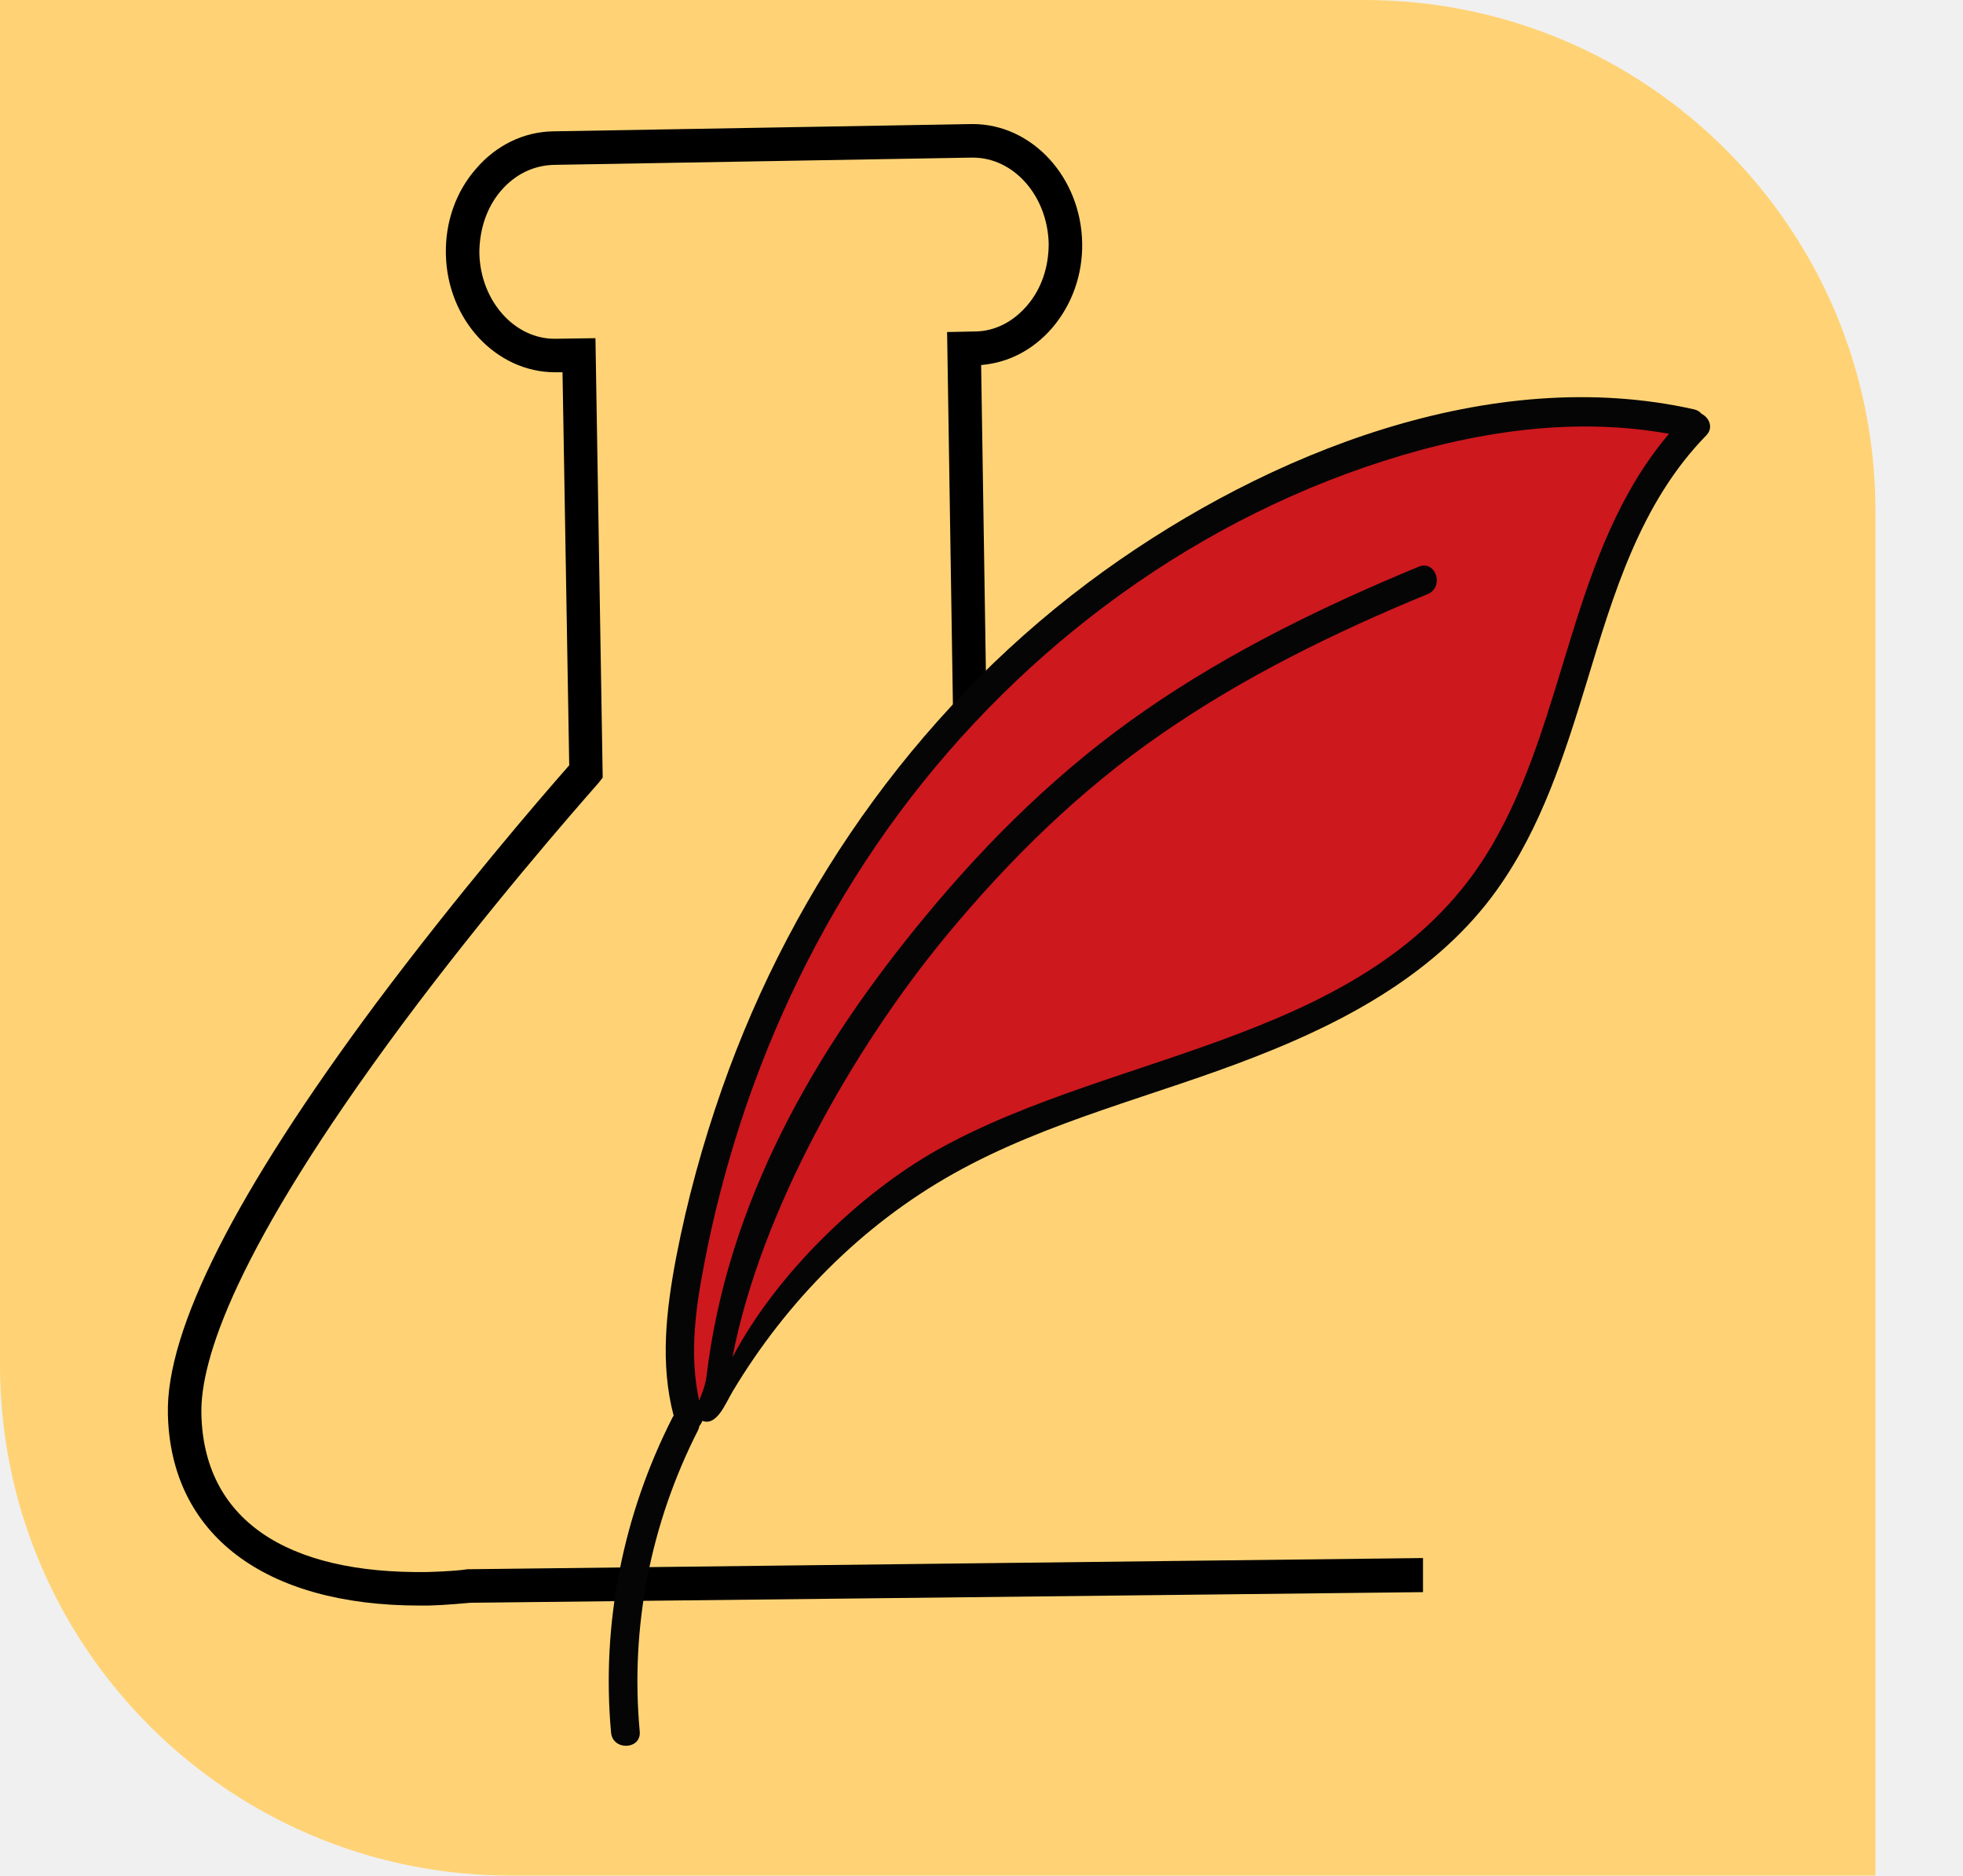
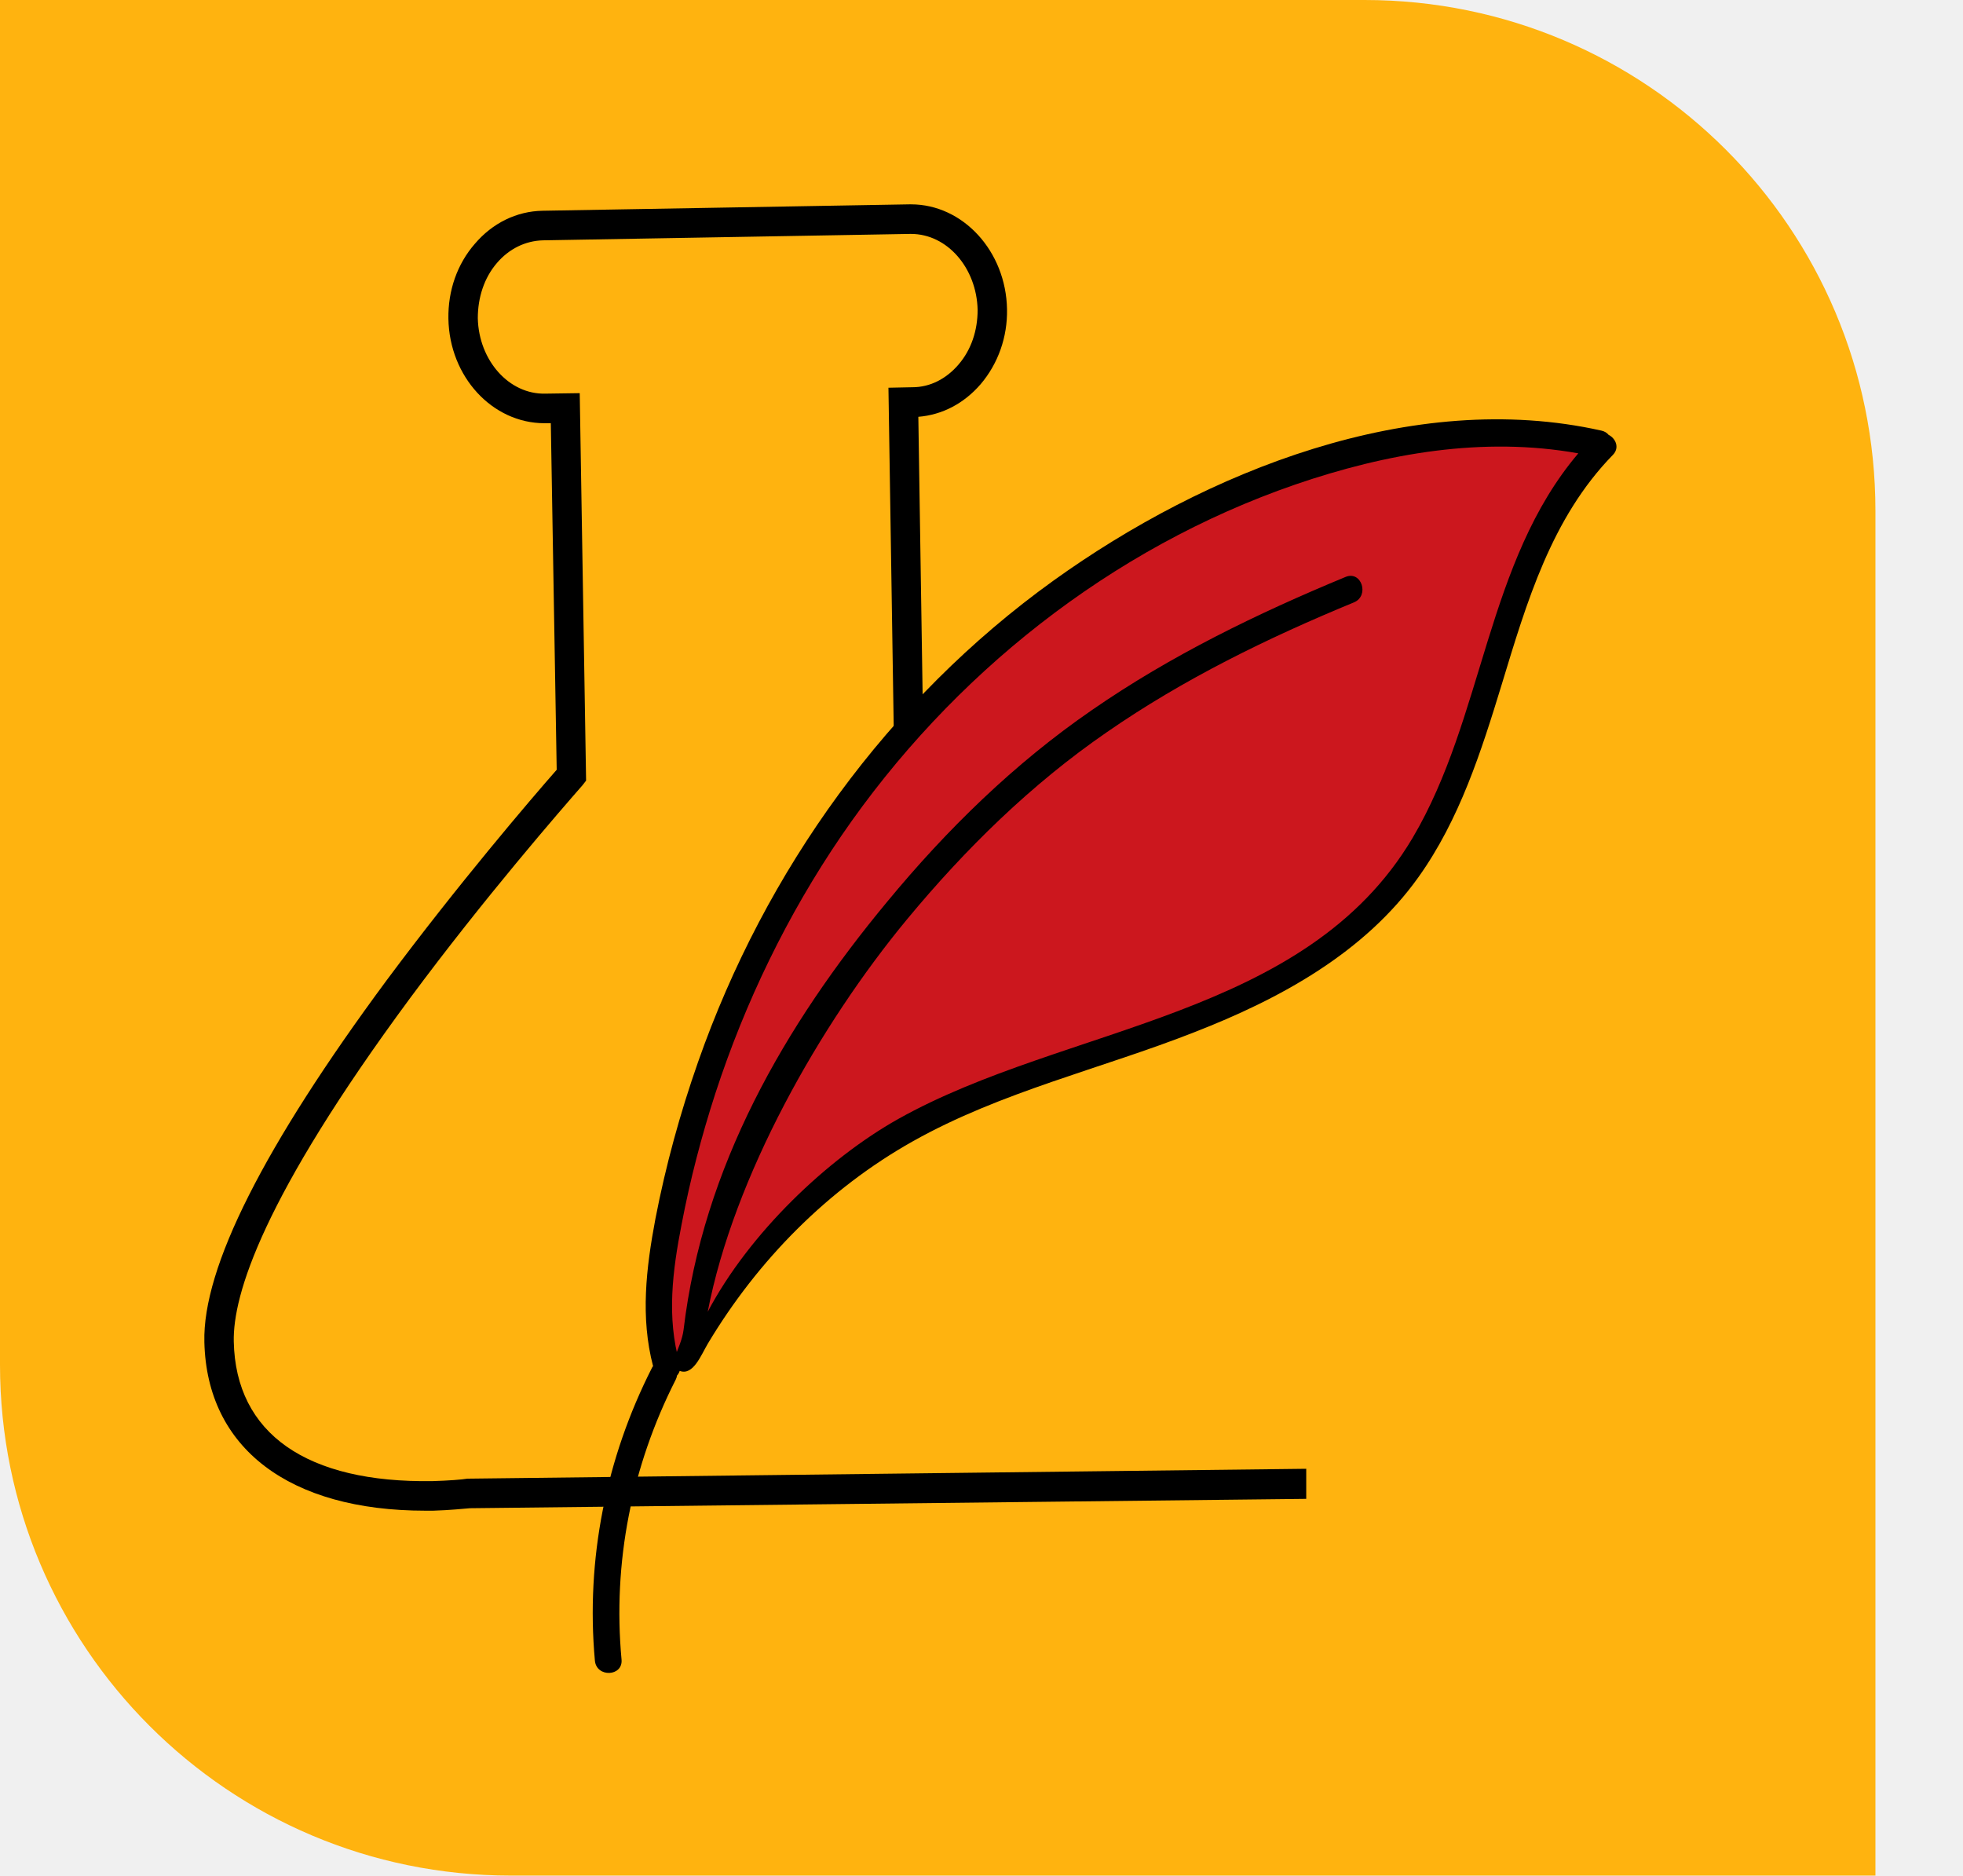
<svg xmlns="http://www.w3.org/2000/svg" width="269" height="257" viewBox="0 0 269 257" fill="none">
-   <g clip-path="url(#clip0_9_2)">
-     <path d="M0 0H187C225.66 0 257 31.34 257 70V257H70C31.34 257 0 225.66 0 187V0Z" fill="#FFD375" />
-     <path d="M195 213.489L64.311 215.021H64.082C63.164 215.174 61.175 215.327 58.651 215.404C38.993 215.71 27.902 208.05 27.596 193.725C27.443 186.448 32.109 171.357 55.132 140.332C66.759 124.705 78.691 111.069 82.056 107.239L82.592 106.55L81.598 46.339L76.243 46.416C70.583 46.569 65.841 41.283 65.688 34.696C65.688 31.478 66.682 28.414 68.671 26.116C70.583 23.894 73.107 22.669 75.861 22.592L133.151 21.596H133.304C138.964 21.596 143.554 26.882 143.707 33.393C143.707 36.611 142.712 39.598 140.723 41.896C138.811 44.118 136.287 45.42 133.534 45.42L129.786 45.497L130.78 109.154H135.369L134.451 50.016C138.199 49.71 141.565 47.948 144.165 44.96C146.919 41.743 148.372 37.606 148.296 33.317C148.143 24.277 141.412 17 133.304 17H133.075L75.784 17.996C71.731 18.073 67.983 19.911 65.229 23.128C62.475 26.269 61.022 30.406 61.099 34.772C61.252 43.811 67.983 51.012 76.09 51.012H76.32H77.085L78.003 104.865C73.949 109.461 62.628 122.637 51.461 137.574C32.339 163.313 22.701 182.234 23.007 193.802C23.39 210.271 36.24 220 57.504 220H58.727C61.404 219.923 63.393 219.694 64.464 219.617L195 218.161V213.489Z" fill="black" />
-     <path d="M99.161 190.023C99.161 190.023 108.585 171.198 119.534 164.02C130.504 156.875 193.838 136.741 201.827 123.042C215.629 99.279 204.971 118.301 210.556 102.511C216.14 86.721 213.324 91.388 219.257 81.293C225.169 71.165 230.052 59.971 229.58 58.964C228.636 56.951 179.057 56.69 162.168 73.451C146.993 88.524 148.266 80.356 129.387 100.678C110.508 121 101.499 143.971 97.861 159.143C94.168 174.304 93.267 196.378 93.267 196.378L99.161 190.023Z" fill="#CD181E" />
-     <path d="M233.175 56.702C232.948 56.428 232.601 56.185 232.111 56.084C204.222 49.829 173.759 62.091 151.325 78.21C126.95 95.742 108.852 120.911 98.941 149.175C96.287 156.743 94.178 164.425 92.656 172.287C91.292 179.527 90.429 186.815 92.315 193.994C92.242 194.073 92.187 194.156 92.15 194.243C85.374 207.571 82.38 222.508 83.738 237.413C83.98 239.934 87.907 239.757 87.665 237.236C86.346 222.964 89.159 208.755 95.647 195.993C95.747 195.787 95.814 195.602 95.826 195.406C96.233 194.951 96.445 194.342 96.233 193.588C94.289 186.823 95.193 179.884 96.521 173.09C97.771 166.536 99.457 160.072 101.512 153.741C105.889 140.341 112.116 127.468 120.079 115.807C136.279 92.117 159.791 73.411 187.015 64.025C200.408 59.428 214.701 56.92 228.715 59.438C215.104 75.46 214.841 98.291 204.29 116.115C188.492 142.785 153.177 143.703 128.459 157.557C117.979 163.441 106.467 174.421 100.369 185.987C104.197 166.083 116.899 143.653 129.754 128.126C138.361 117.735 148.03 108.247 159.168 100.568C170.481 92.728 182.904 86.652 195.637 81.406C197.967 80.443 196.764 76.672 194.401 77.657C181.384 83.042 168.622 89.246 157.012 97.281C145.579 105.153 135.635 114.869 126.83 125.531C111.675 143.788 99.661 164.686 96.816 188.598C96.444 191.616 94.115 193.942 96.257 194.7C98.236 195.424 99.383 192.369 100.388 190.676C107.745 178.378 118.108 167.869 130.615 160.845C143.636 153.53 158.361 150.176 172.153 144.753C184.698 139.866 197.181 133.092 205.162 121.89C211.213 113.409 214.409 103.369 217.429 93.492C221.11 81.395 224.749 68.948 233.806 59.673C234.85 58.612 234.228 57.234 233.175 56.702Z" fill="#050505" />
-   </g>
-   <defs>
-     <clipPath id="clip0_9_2">
-       <rect width="269" height="257" fill="white" />
-     </clipPath>
-   </defs>
+   <path d="M0 0H187C225.66 0 257 31.34 257 70V257H70C31.34 257 0 225.66 0 187V0Z" fill="#FFB30F" />
+   <path d="M179 201.258L64.267 202.609H64.066C63.26 202.745 61.514 202.88 59.298 202.947C42.041 203.217 32.304 196.463 32.035 183.831C31.901 177.414 35.997 164.108 56.209 136.751C66.416 122.971 76.891 110.948 79.846 107.571L80.316 106.963L79.443 53.871L74.743 53.938C69.774 54.073 65.61 49.413 65.476 43.603C65.476 40.766 66.349 38.065 68.095 36.038C69.774 34.079 71.99 32.998 74.407 32.931L124.702 32.053H124.837C129.806 32.053 133.835 36.714 133.969 42.455C133.969 45.292 133.096 47.926 131.35 49.953C129.671 51.912 127.456 53.06 125.038 53.06L121.748 53.128L122.621 109.259H126.65L125.844 57.113C129.134 56.843 132.089 55.289 134.372 52.655C136.789 49.818 138.065 46.17 137.998 42.388C137.864 34.417 131.955 28 124.837 28H124.635L74.34 28.878C70.781 28.946 67.49 30.567 65.073 33.404C62.656 36.173 61.38 39.821 61.447 43.671C61.581 51.642 67.49 57.991 74.608 57.991H74.81H75.481L76.287 105.477C72.728 109.529 62.79 121.148 52.986 134.319C36.199 157.015 27.738 173.699 28.006 183.899C28.342 198.422 39.623 207 58.291 207H59.365C61.716 206.932 63.462 206.73 64.402 206.662L179 205.379V201.258Z" fill="black" />
+   <path d="M95.858 183.503C95.858 183.503 104.618 166.005 114.795 159.333C124.992 152.691 183.864 133.976 191.29 121.242C204.119 99.153 194.212 116.835 199.403 102.158C204.594 87.481 201.976 91.819 207.491 82.435C212.987 73.021 217.526 62.616 217.088 61.68C216.21 59.808 170.124 59.566 154.425 75.146C140.32 89.157 141.503 81.564 123.955 100.454C106.406 119.344 98.032 140.697 94.649 154.8C91.216 168.892 90.38 189.411 90.38 189.411L95.858 183.503Z" fill="#CC171E" />
+   <path d="M220.428 59.578C220.218 59.322 219.895 59.097 219.44 59.002C193.516 53.188 165.2 64.587 144.347 79.569C121.689 95.866 104.866 119.262 95.653 145.534C93.187 152.569 91.226 159.71 89.812 167.017C88.544 173.748 87.742 180.522 89.495 187.195C89.427 187.269 89.375 187.346 89.341 187.427C83.042 199.815 80.26 213.7 81.522 227.555C81.747 229.898 85.397 229.733 85.172 227.39C83.946 214.123 86.561 200.916 92.592 189.053C92.685 188.861 92.747 188.689 92.758 188.507C93.137 188.084 93.334 187.518 93.136 186.817C91.33 180.529 92.17 174.079 93.404 167.764C94.566 161.671 96.133 155.663 98.043 149.779C102.112 137.323 107.901 125.356 115.302 114.517C130.361 92.496 152.216 75.109 177.521 66.384C189.971 62.111 203.257 59.78 216.284 62.12C203.631 77.014 203.387 98.236 193.58 114.804C178.895 139.594 146.068 140.447 123.092 153.326C113.35 158.795 102.649 169.001 96.981 179.752C100.54 161.251 112.346 140.401 124.296 125.969C132.296 116.31 141.284 107.49 151.637 100.353C162.153 93.065 173.701 87.416 185.536 82.541C187.702 81.645 186.584 78.14 184.387 79.055C172.287 84.061 160.424 89.828 149.633 97.296C139.005 104.614 129.763 113.645 121.578 123.556C107.49 140.526 96.323 159.952 93.679 182.179C93.333 184.984 91.168 187.147 93.159 187.851C94.998 188.524 96.064 185.684 96.999 184.11C103.837 172.679 113.47 162.911 125.096 156.382C137.2 149.582 150.887 146.464 163.707 141.424C175.368 136.881 186.971 130.585 194.39 120.172C200.015 112.289 202.986 102.956 205.793 93.775C209.214 82.53 212.597 70.961 221.015 62.339C221.986 61.353 221.408 60.072 220.428 59.578Z" fill="black" />
</svg>
